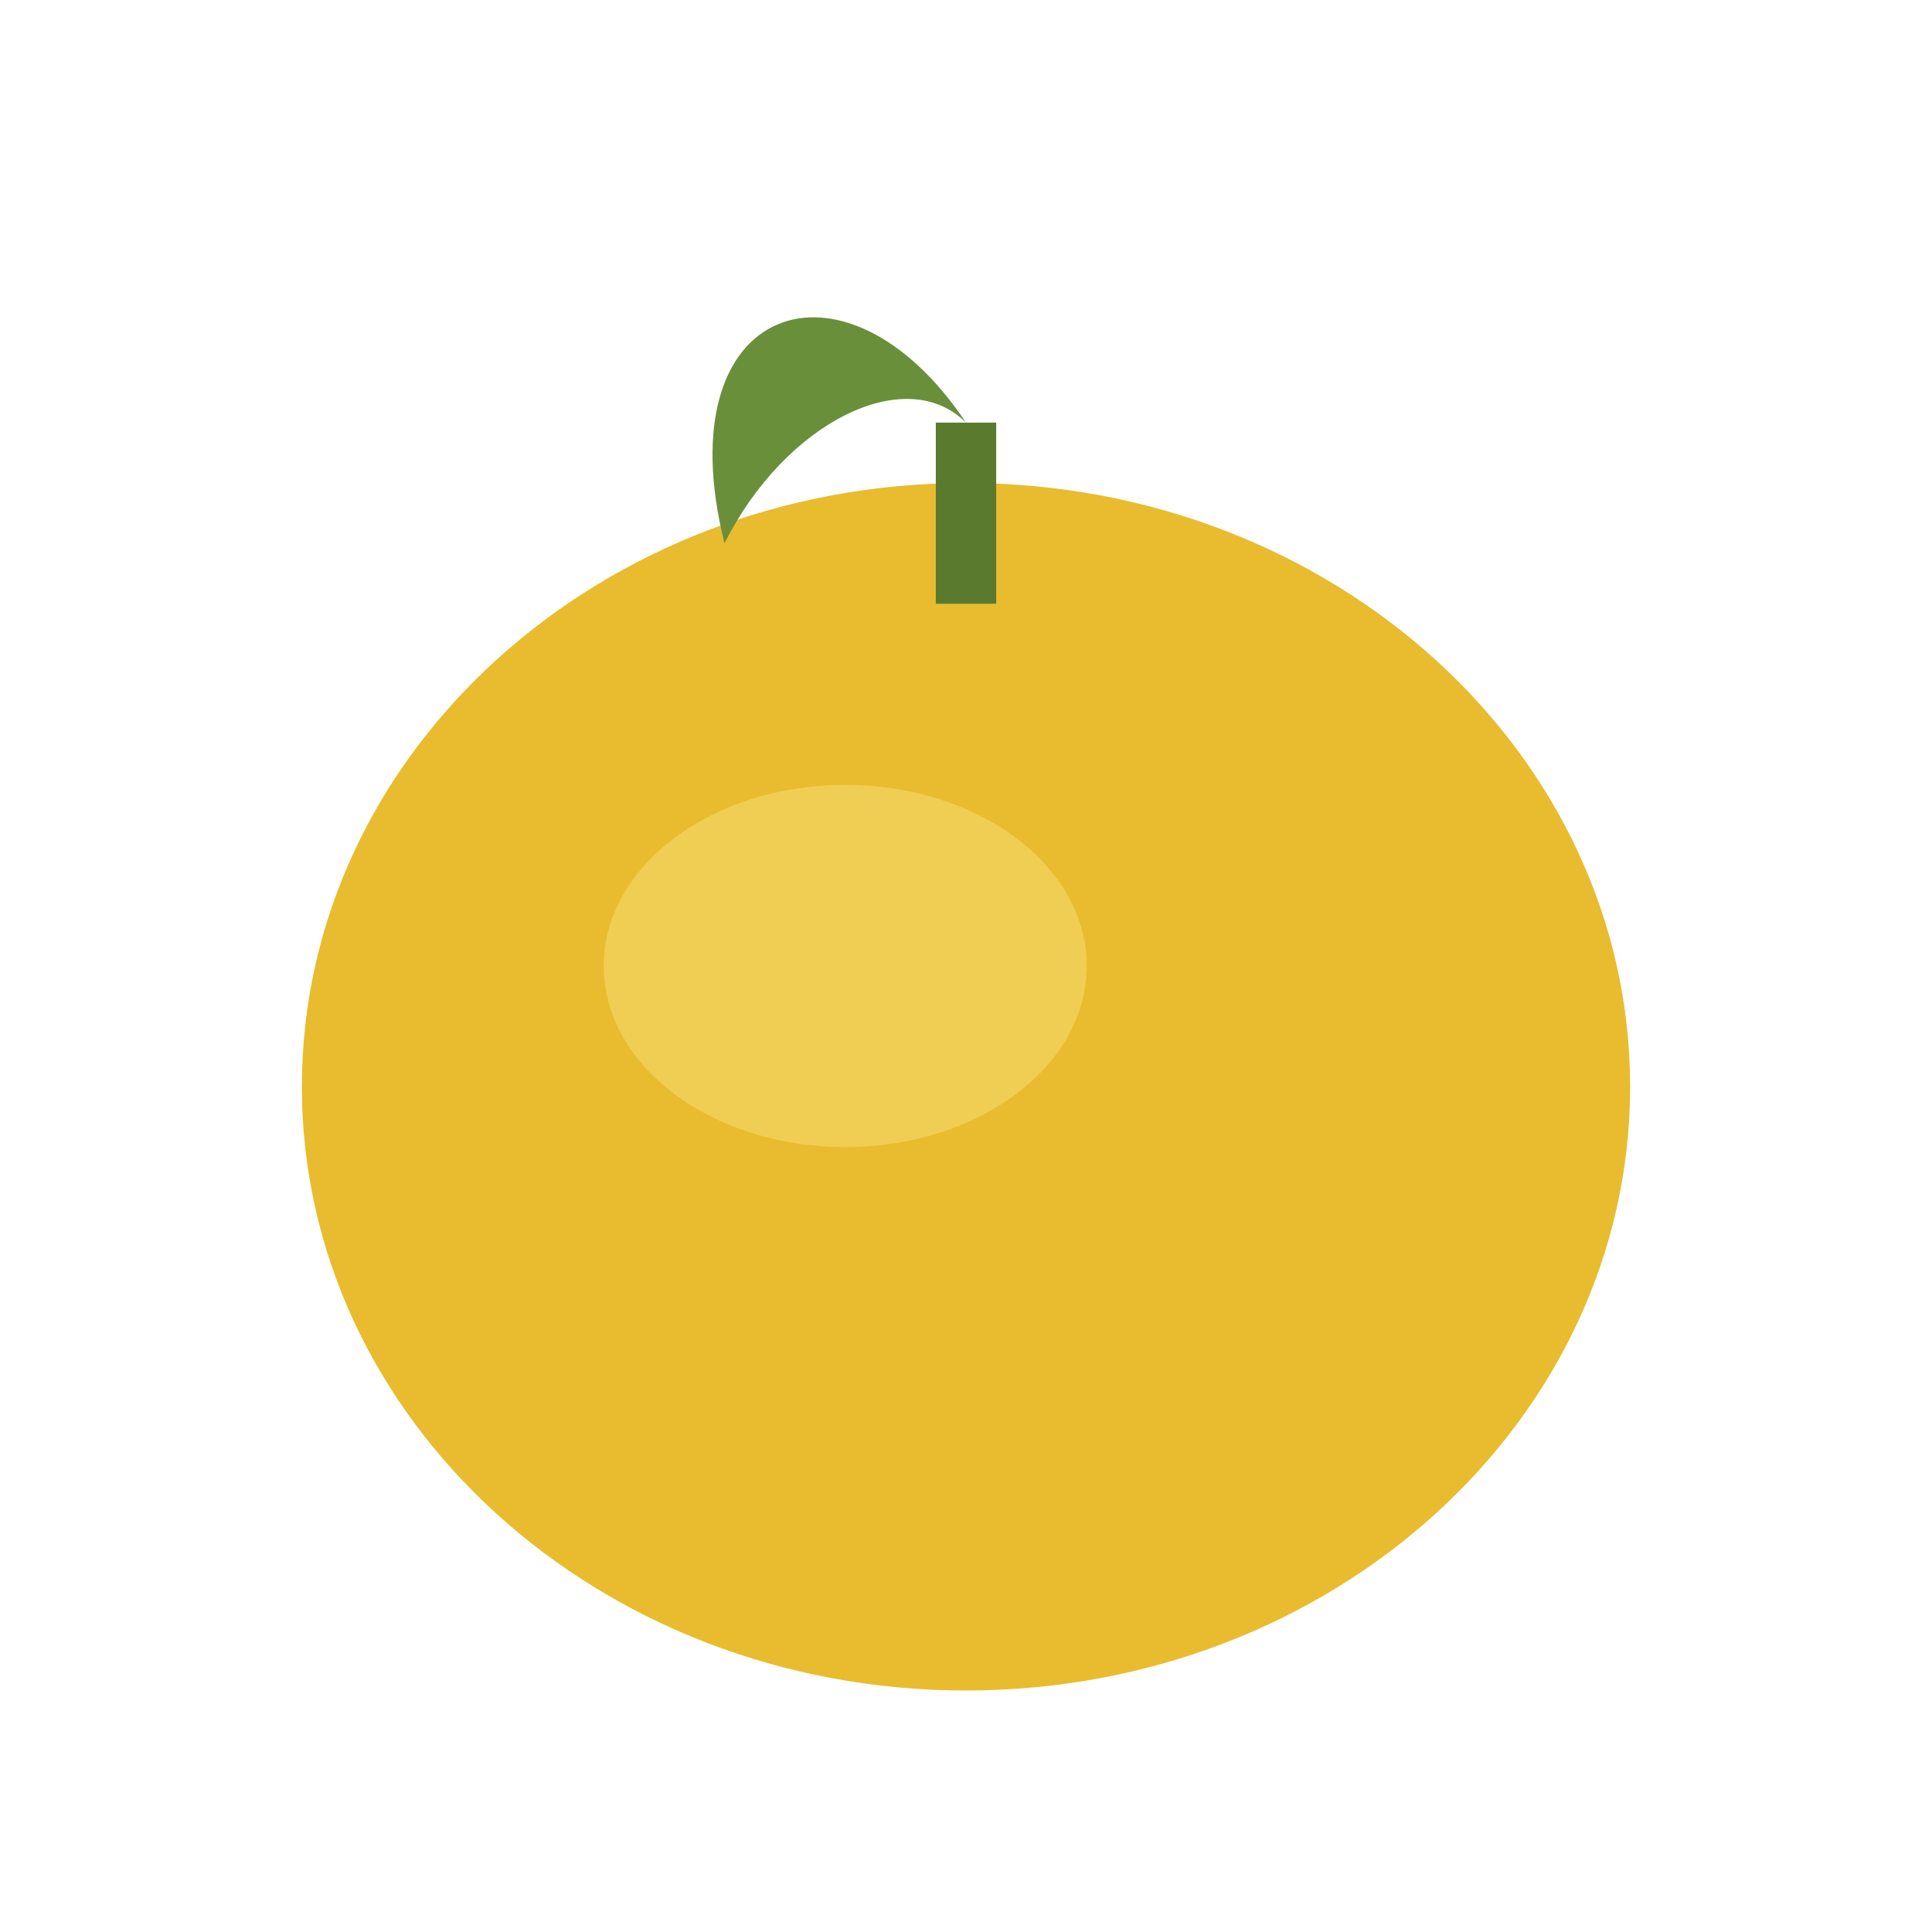
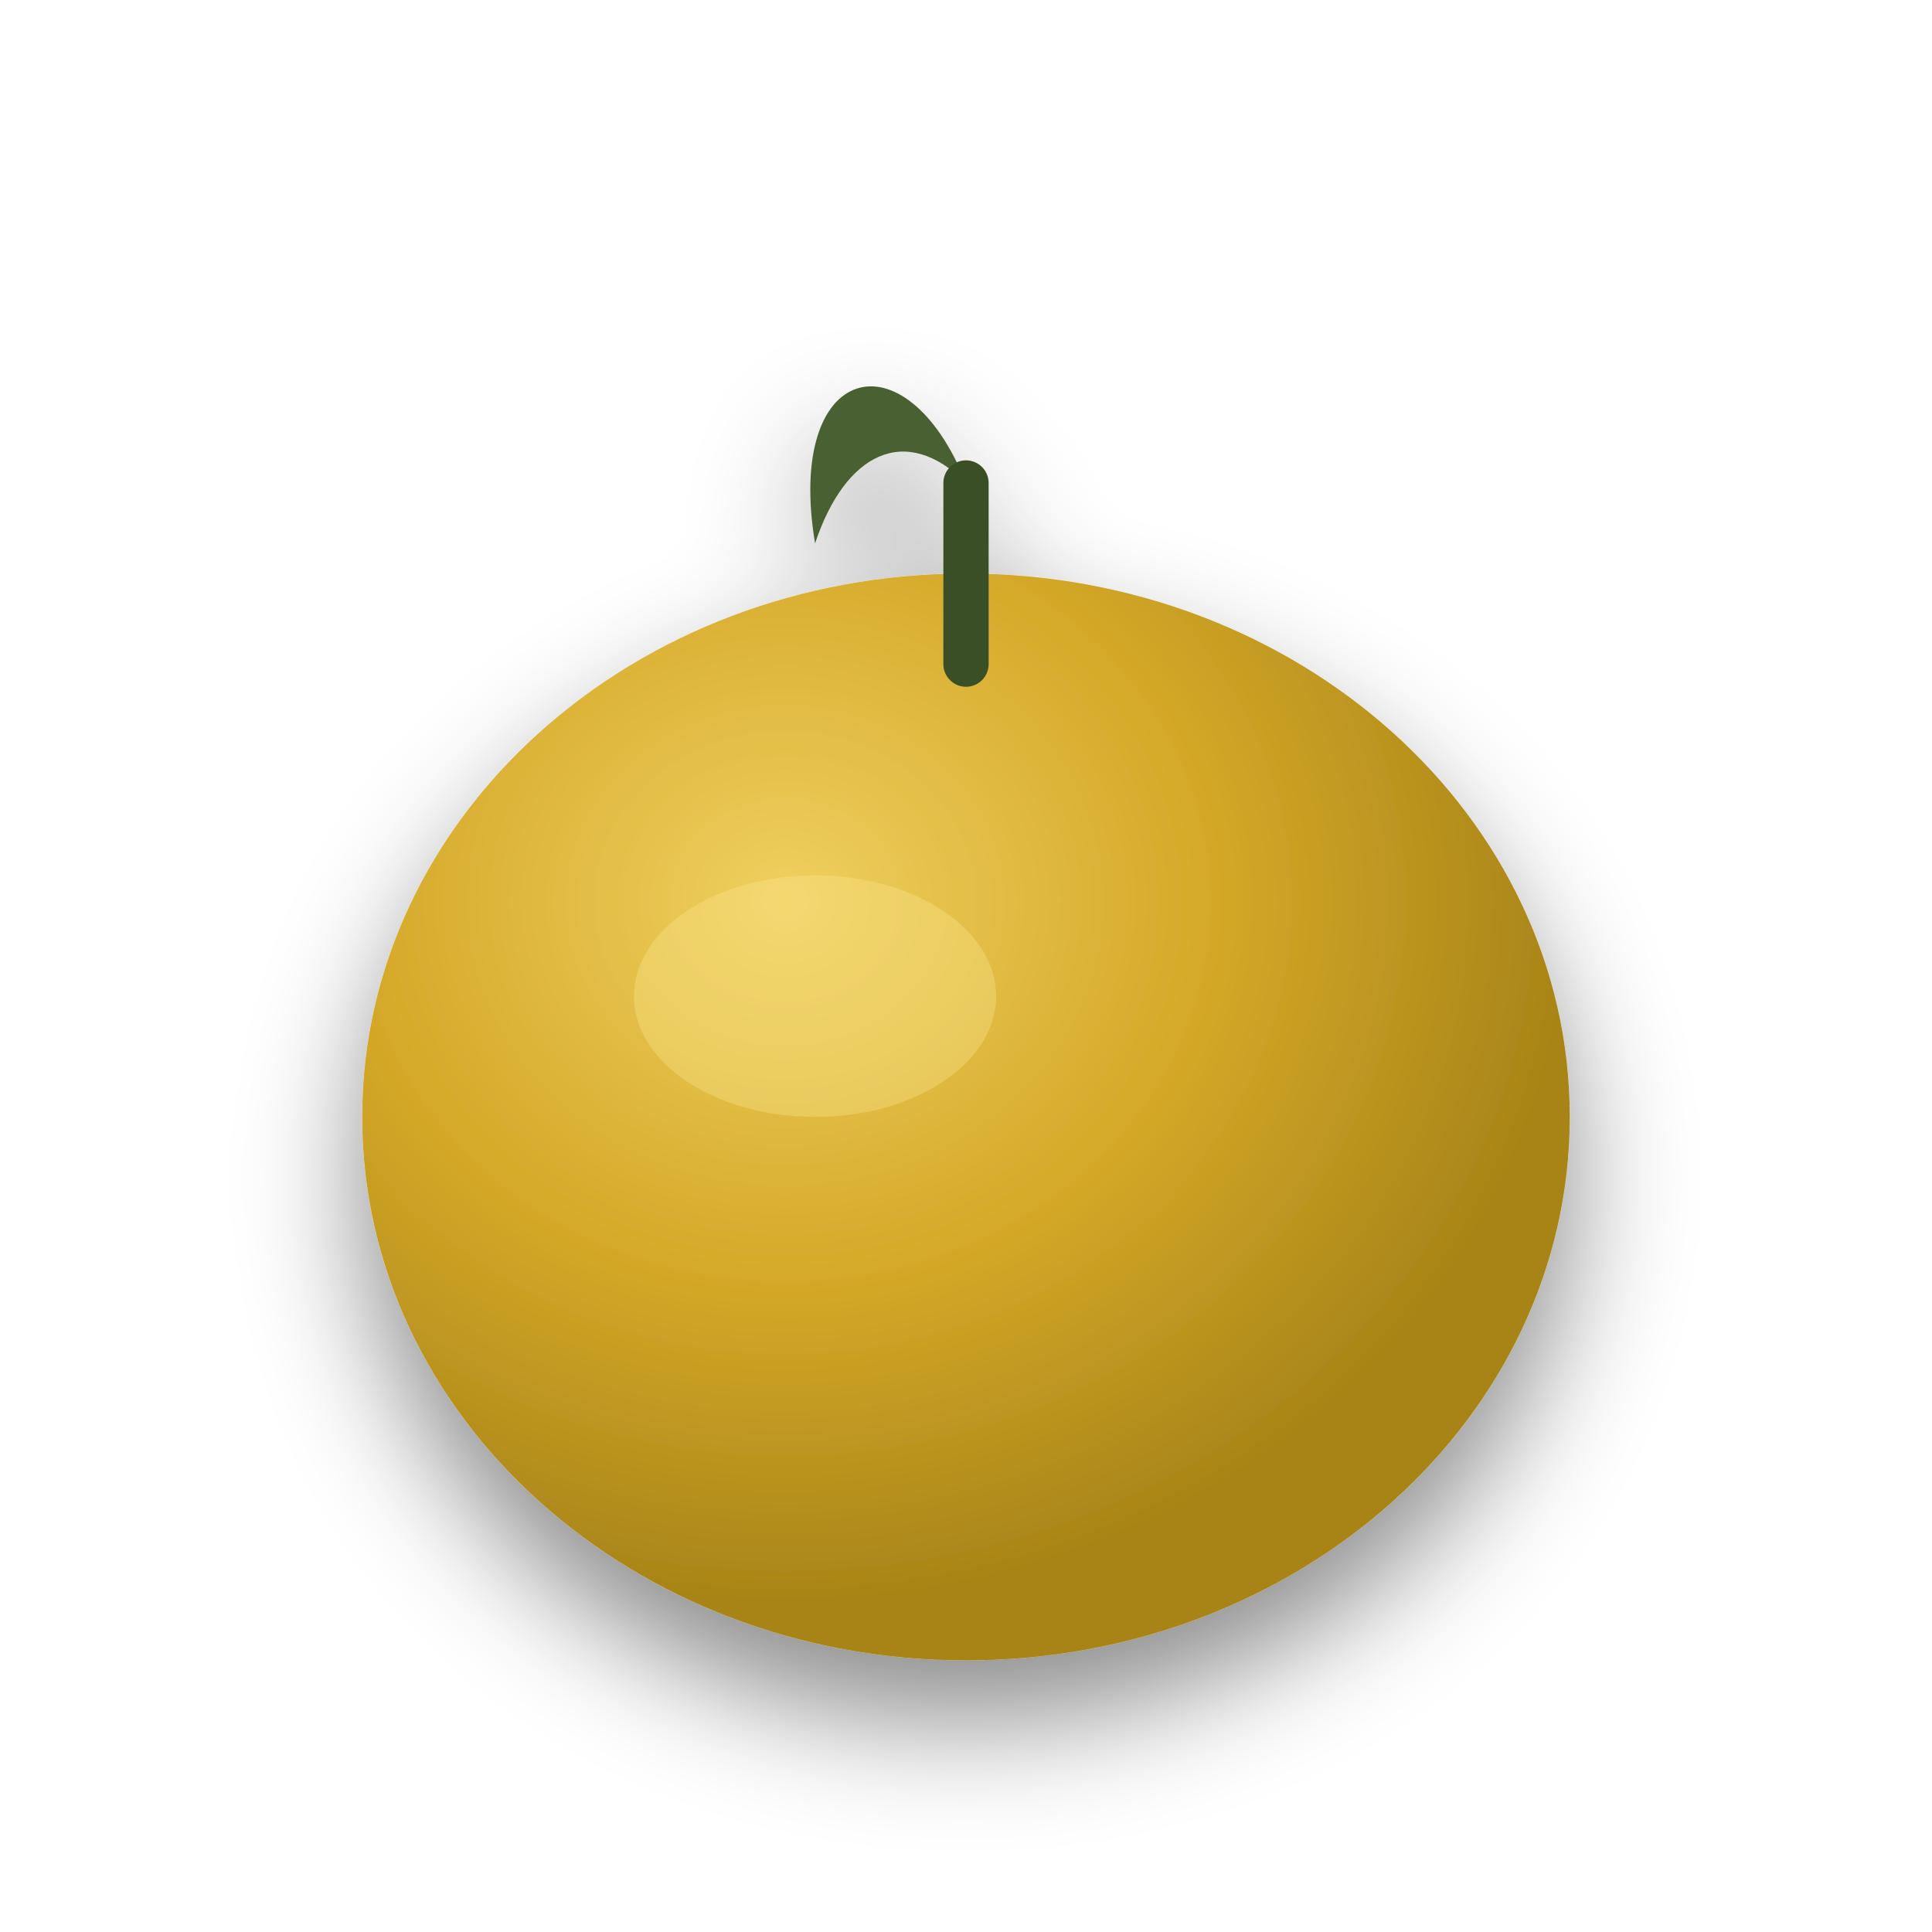
<svg xmlns="http://www.w3.org/2000/svg" viewBox="0 0 64 64" aria-hidden="true">
-   <ellipse cx="32" cy="36" rx="22" ry="20" fill="#e8bc2e" />
-   <ellipse cx="28" cy="32" rx="8" ry="6" fill="#f6e078" opacity="0.5" />
-   <path d="M32 14 C28 8 22 10 24 18 C26 14 30 12 32 14Z" fill="#6a8f3a" />
-   <path d="M32 14 L32 20" stroke="#5a7a2e" stroke-width="2" />
+   <defs>
+     <radialGradient id="mdrLemonBody" cx="35%" cy="30%" r="65%">
+       <stop offset="0%" stop-color="#f0d060" />
+       <stop offset="55%" stop-color="#d4a828" />
+       <stop offset="100%" stop-color="#a88418" />
+     </radialGradient>
+     <filter id="mdrLemonShadow" x="-20%" y="-20%" width="140%" height="140%">
+       <feDropShadow dx="0" dy="2" stdDeviation="2" flood-color="#000" flood-opacity="0.45" />
+     </filter>
+   </defs>
+   <g filter="url(#mdrLemonShadow)">
+     <ellipse cx="32" cy="37" rx="20" ry="18" fill="url(#mdrLemonBody)" />
+     <ellipse cx="27" cy="33" rx="6" ry="4" fill="#f8e890" opacity="0.35" />
+     <path d="M32 16 C30 11 26 12 27 18 C28 15 30 14 32 16Z" fill="#4a6030" />
+     <path d="M32 16 L32 22" stroke="#3a5028" stroke-width="1.5" stroke-linecap="round" />
+   </g>
</svg>
